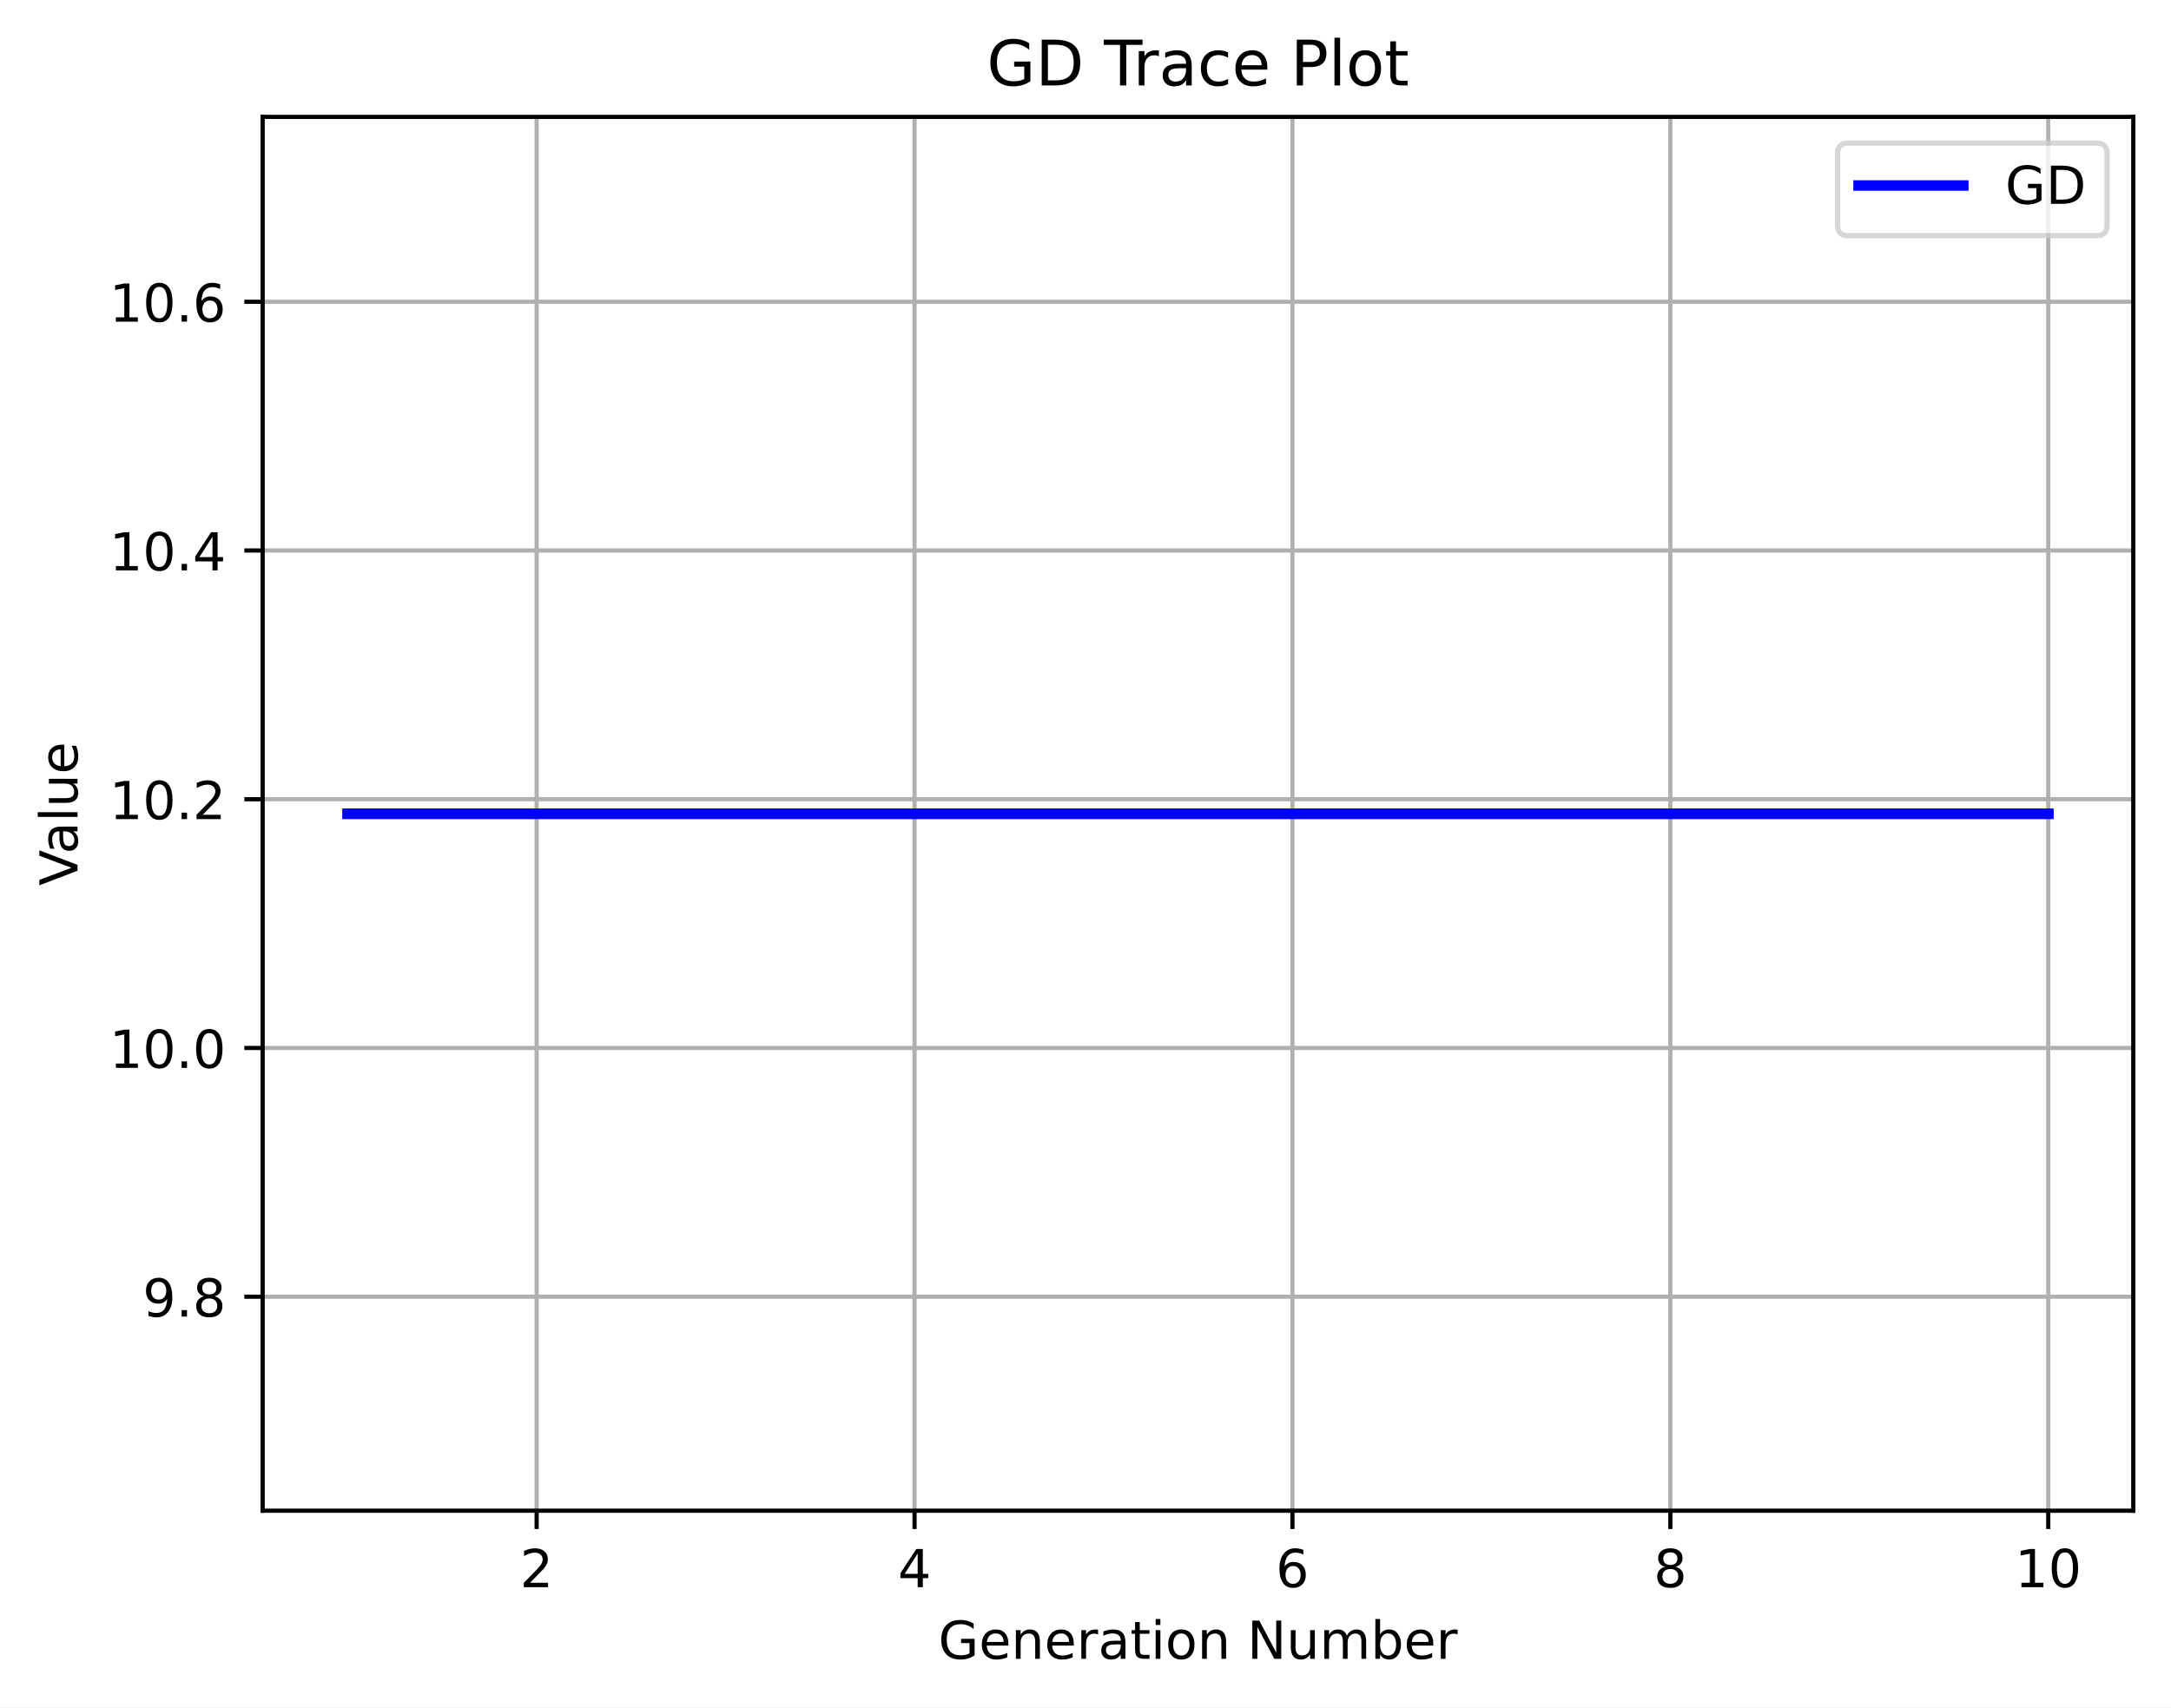
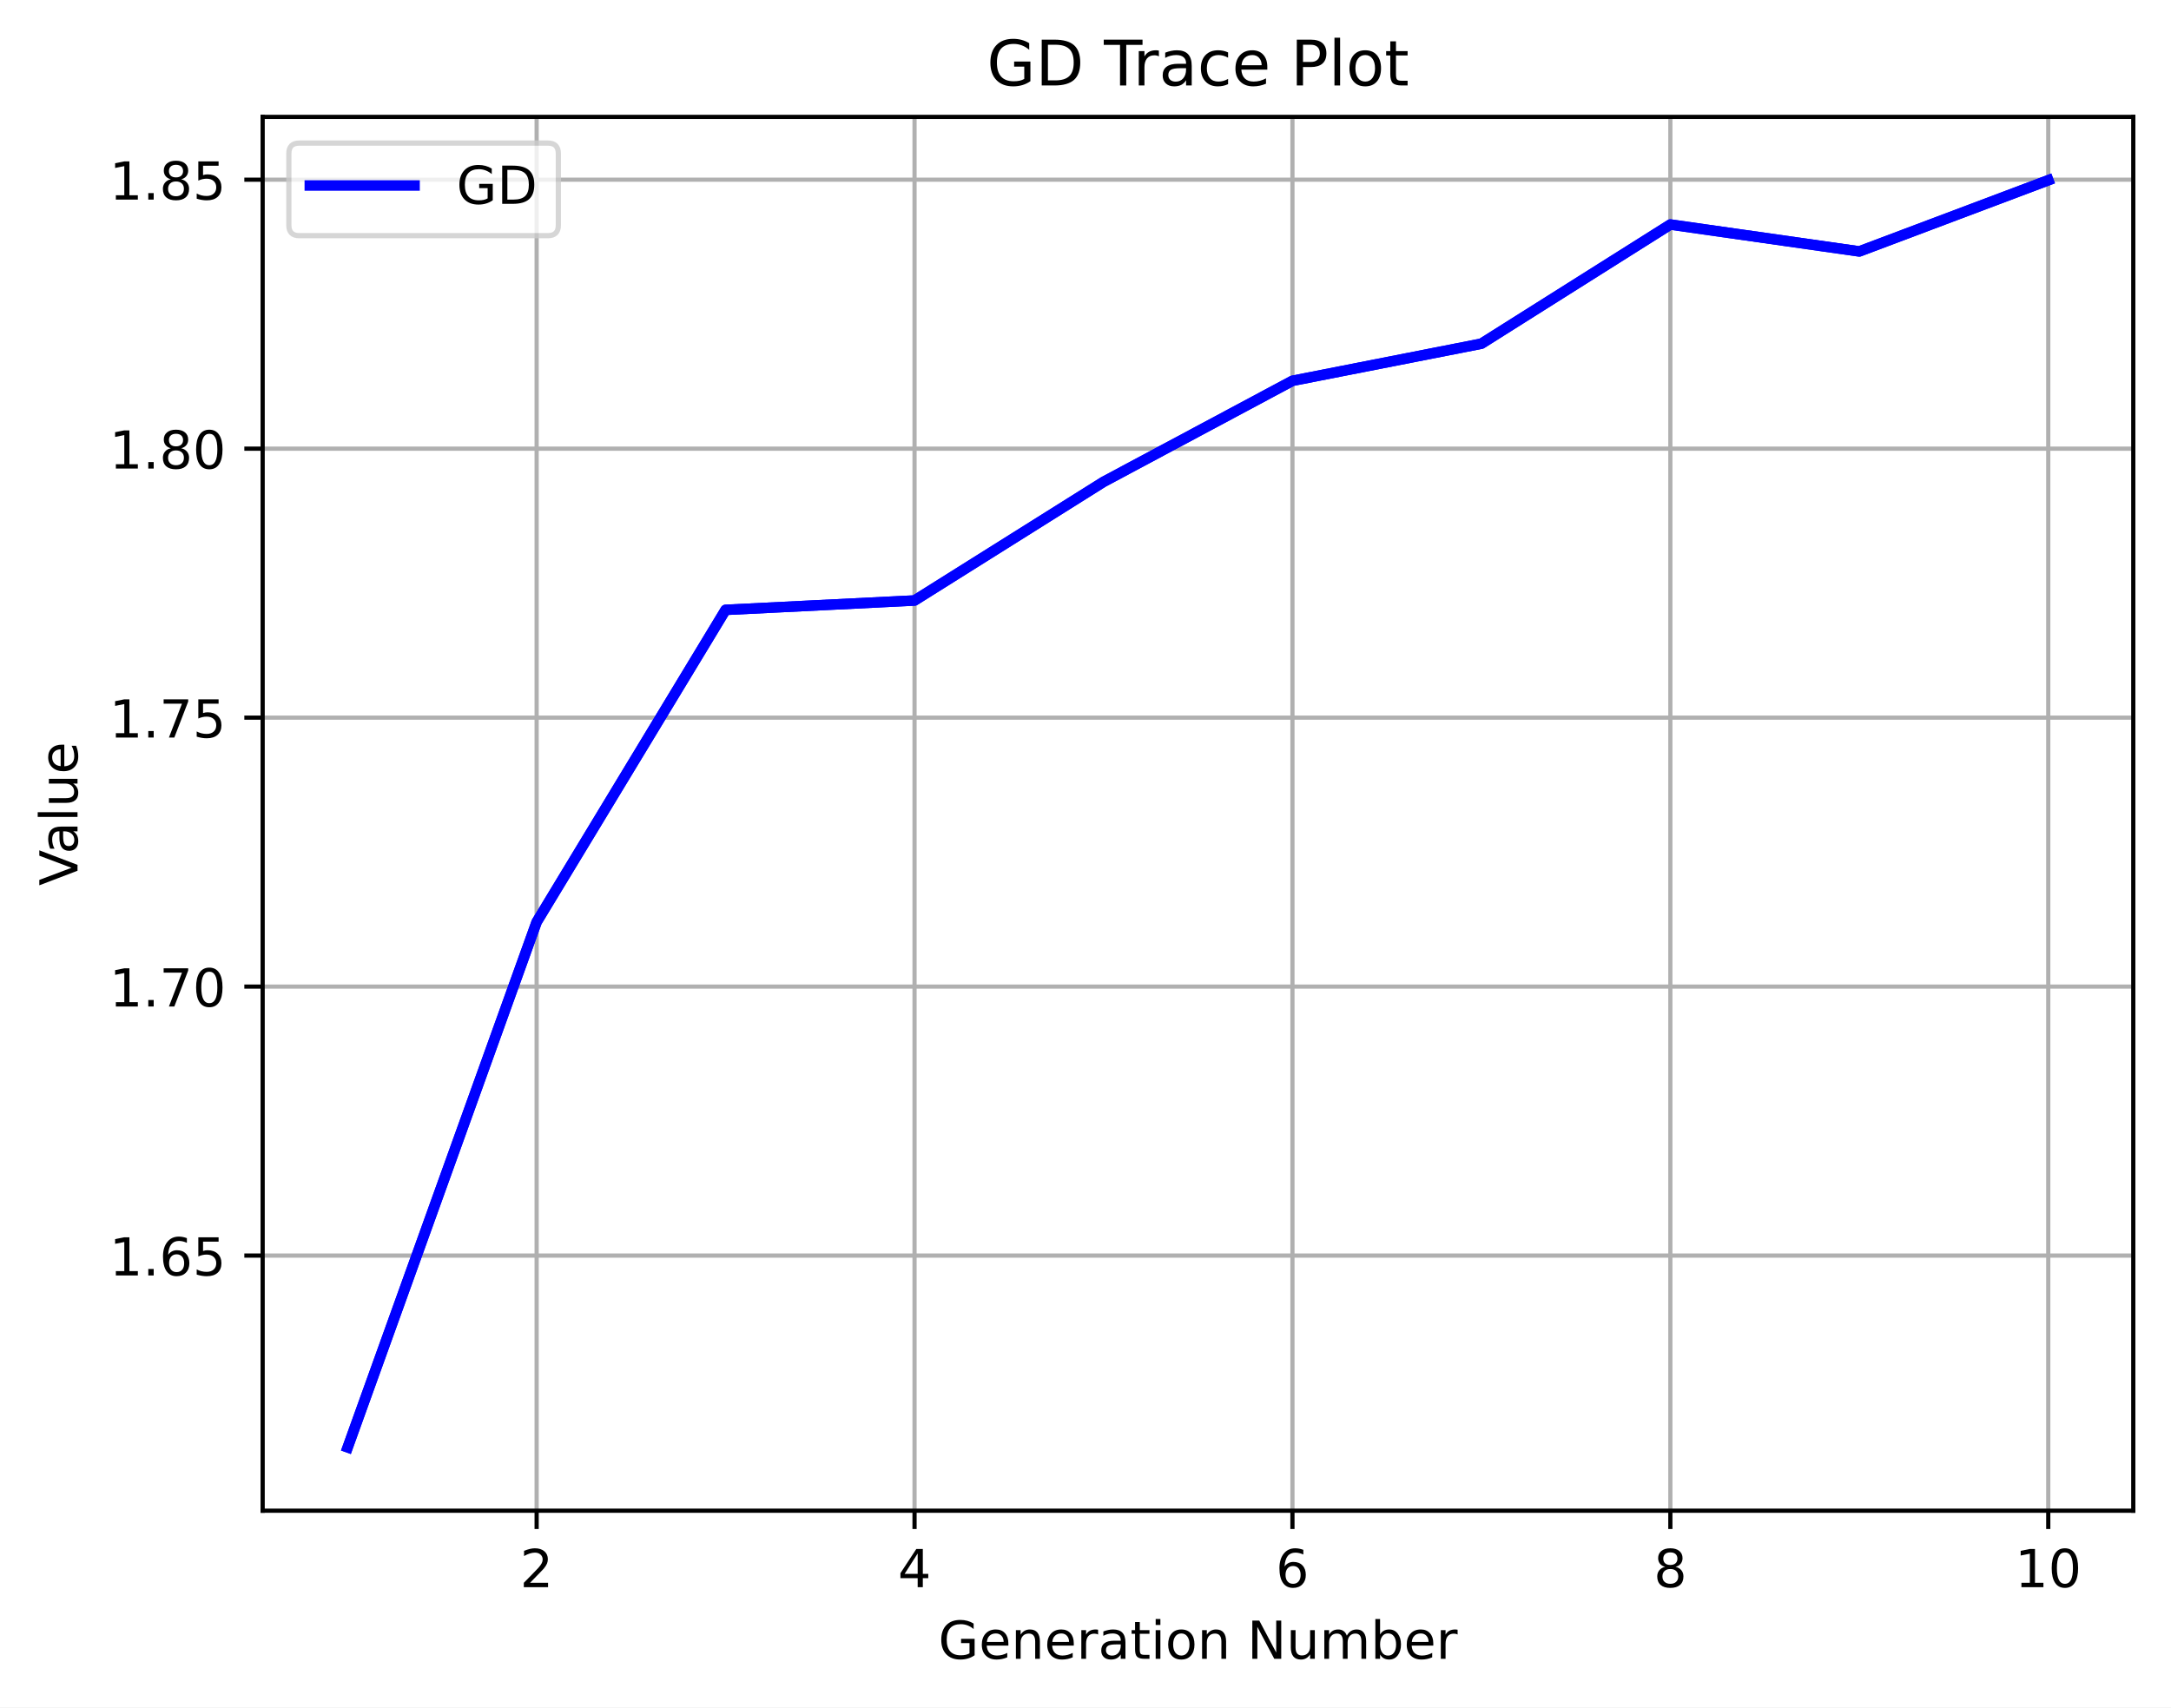
<svg xmlns="http://www.w3.org/2000/svg" xmlns:xlink="http://www.w3.org/1999/xlink" width="414.464pt" height="325.986pt" viewBox="0 0 414.464 325.986" version="1.1">
  <defs>
    <style type="text/css">*{stroke-linejoin: round; stroke-linecap: butt}</style>
  </defs>
  <g id="figure_1">
    <g id="patch_1">
      <path d="M 0 325.986  L 414.464 325.986  L 414.464 0  L 0 0  z " style="fill: #ffffff" />
    </g>
    <g id="axes_1">
      <g id="patch_2">
        <path d="M 50.144 288.43  L 407.264 288.43  L 407.264 22.318  L 50.144 22.318  z " style="fill: #ffffff" />
      </g>
      <g id="matplotlib.axis_1">
        <g id="xtick_1">
          <g id="line2d_1">
-             <path d="M 102.449 288.43  L 102.449 22.318  " clip-path="url(#p8f42a5bb50)" style="fill: none; stroke: #b0b0b0; stroke-width: 0.8; stroke-linecap: square" />
+             <path d="M 102.449 288.43  L 102.449 22.318  " clip-path="url(#pdd7e6f0231)" style="fill: none; stroke: #b0b0b0; stroke-width: 0.8; stroke-linecap: square" />
          </g>
          <g id="line2d_2">
            <defs>
-               <path id="m4894491a53" d="M 0 0  L 0 3.5  " style="stroke: #000000; stroke-width: 0.8" />
+               <path id="mf5925a6f62" d="M 0 0  L 0 3.5  " style="stroke: #000000; stroke-width: 0.8" />
            </defs>
            <g>
-               <use xlink:href="#m4894491a53" x="102.449" y="288.43" style="stroke: #000000; stroke-width: 0.8" />
+               <use xlink:href="#mf5925a6f62" x="102.449" y="288.43" style="stroke: #000000; stroke-width: 0.8" />
            </g>
          </g>
          <g id="text_1">
            <g transform="translate(99.26796 303.0286)scale(0.1 -0.1)">
              <defs>
                <path id="DejaVuSans-32" d="M 1228 531  L 3431 531  L 3431 0  L 469 0  L 469 531  Q 828 903 1448 1529  Q 2069 2156 2228 2338  Q 2531 2678 2651 2914  Q 2772 3150 2772 3378  Q 2772 3750 2511 3984  Q 2250 4219 1831 4219  Q 1534 4219 1204 4116  Q 875 4013 500 3803  L 500 4441  Q 881 4594 1212 4672  Q 1544 4750 1819 4750  Q 2544 4750 2975 4387  Q 3406 4025 3406 3419  Q 3406 3131 3298 2873  Q 3191 2616 2906 2266  Q 2828 2175 2409 1742  Q 1991 1309 1228 531  z " transform="scale(0.015625)" />
              </defs>
              <use xlink:href="#DejaVuSans-32" />
            </g>
          </g>
        </g>
        <g id="xtick_2">
          <g id="line2d_3">
-             <path d="M 174.595 288.43  L 174.595 22.318  " clip-path="url(#p8f42a5bb50)" style="fill: none; stroke: #b0b0b0; stroke-width: 0.8; stroke-linecap: square" />
+             <path d="M 174.595 288.43  L 174.595 22.318  " clip-path="url(#pdd7e6f0231)" style="fill: none; stroke: #b0b0b0; stroke-width: 0.8; stroke-linecap: square" />
          </g>
          <g id="line2d_4">
            <g>
-               <use xlink:href="#m4894491a53" x="174.595" y="288.43" style="stroke: #000000; stroke-width: 0.8" />
+               <use xlink:href="#mf5925a6f62" x="174.595" y="288.43" style="stroke: #000000; stroke-width: 0.8" />
            </g>
          </g>
          <g id="text_2">
            <g transform="translate(171.4134 303.0286)scale(0.1 -0.1)">
              <defs>
                <path id="DejaVuSans-34" d="M 2419 4116  L 825 1625  L 2419 1625  L 2419 4116  z M 2253 4666  L 3047 4666  L 3047 1625  L 3713 1625  L 3713 1100  L 3047 1100  L 3047 0  L 2419 0  L 2419 1100  L 313 1100  L 313 1709  L 2253 4666  z " transform="scale(0.015625)" />
              </defs>
              <use xlink:href="#DejaVuSans-34" />
            </g>
          </g>
        </g>
        <g id="xtick_3">
          <g id="line2d_5">
-             <path d="M 246.74 288.43  L 246.74 22.318  " clip-path="url(#p8f42a5bb50)" style="fill: none; stroke: #b0b0b0; stroke-width: 0.8; stroke-linecap: square" />
+             <path d="M 246.74 288.43  L 246.74 22.318  " clip-path="url(#pdd7e6f0231)" style="fill: none; stroke: #b0b0b0; stroke-width: 0.8; stroke-linecap: square" />
          </g>
          <g id="line2d_6">
            <g>
-               <use xlink:href="#m4894491a53" x="246.74" y="288.43" style="stroke: #000000; stroke-width: 0.8" />
+               <use xlink:href="#mf5925a6f62" x="246.74" y="288.43" style="stroke: #000000; stroke-width: 0.8" />
            </g>
          </g>
          <g id="text_3">
            <g transform="translate(243.5589 303.0286)scale(0.1 -0.1)">
              <defs>
                <path id="DejaVuSans-36" d="M 2113 2584  Q 1688 2584 1439 2293  Q 1191 2003 1191 1497  Q 1191 994 1439 701  Q 1688 409 2113 409  Q 2538 409 2786 701  Q 3034 994 3034 1497  Q 3034 2003 2786 2293  Q 2538 2584 2113 2584  z M 3366 4563  L 3366 3988  Q 3128 4100 2886 4159  Q 2644 4219 2406 4219  Q 1781 4219 1451 3797  Q 1122 3375 1075 2522  Q 1259 2794 1537 2939  Q 1816 3084 2150 3084  Q 2853 3084 3261 2657  Q 3669 2231 3669 1497  Q 3669 778 3244 343  Q 2819 -91 2113 -91  Q 1303 -91 875 529  Q 447 1150 447 2328  Q 447 3434 972 4092  Q 1497 4750 2381 4750  Q 2619 4750 2861 4703  Q 3103 4656 3366 4563  z " transform="scale(0.015625)" />
              </defs>
              <use xlink:href="#DejaVuSans-36" />
            </g>
          </g>
        </g>
        <g id="xtick_4">
          <g id="line2d_7">
-             <path d="M 318.886 288.43  L 318.886 22.318  " clip-path="url(#p8f42a5bb50)" style="fill: none; stroke: #b0b0b0; stroke-width: 0.8; stroke-linecap: square" />
+             <path d="M 318.886 288.43  L 318.886 22.318  " clip-path="url(#pdd7e6f0231)" style="fill: none; stroke: #b0b0b0; stroke-width: 0.8; stroke-linecap: square" />
          </g>
          <g id="line2d_8">
            <g>
-               <use xlink:href="#m4894491a53" x="318.886" y="288.43" style="stroke: #000000; stroke-width: 0.8" />
+               <use xlink:href="#mf5925a6f62" x="318.886" y="288.43" style="stroke: #000000; stroke-width: 0.8" />
            </g>
          </g>
          <g id="text_4">
            <g transform="translate(315.7043 303.0286)scale(0.1 -0.1)">
              <defs>
                <path id="DejaVuSans-38" d="M 2034 2216  Q 1584 2216 1326 1975  Q 1069 1734 1069 1313  Q 1069 891 1326 650  Q 1584 409 2034 409  Q 2484 409 2743 651  Q 3003 894 3003 1313  Q 3003 1734 2745 1975  Q 2488 2216 2034 2216  z M 1403 2484  Q 997 2584 770 2862  Q 544 3141 544 3541  Q 544 4100 942 4425  Q 1341 4750 2034 4750  Q 2731 4750 3128 4425  Q 3525 4100 3525 3541  Q 3525 3141 3298 2862  Q 3072 2584 2669 2484  Q 3125 2378 3379 2068  Q 3634 1759 3634 1313  Q 3634 634 3220 271  Q 2806 -91 2034 -91  Q 1263 -91 848 271  Q 434 634 434 1313  Q 434 1759 690 2068  Q 947 2378 1403 2484  z M 1172 3481  Q 1172 3119 1398 2916  Q 1625 2713 2034 2713  Q 2441 2713 2670 2916  Q 2900 3119 2900 3481  Q 2900 3844 2670 4047  Q 2441 4250 2034 4250  Q 1625 4250 1398 4047  Q 1172 3844 1172 3481  z " transform="scale(0.015625)" />
              </defs>
              <use xlink:href="#DejaVuSans-38" />
            </g>
          </g>
        </g>
        <g id="xtick_5">
          <g id="line2d_9">
-             <path d="M 391.031 288.43  L 391.031 22.318  " clip-path="url(#p8f42a5bb50)" style="fill: none; stroke: #b0b0b0; stroke-width: 0.8; stroke-linecap: square" />
+             <path d="M 391.031 288.43  L 391.031 22.318  " clip-path="url(#pdd7e6f0231)" style="fill: none; stroke: #b0b0b0; stroke-width: 0.8; stroke-linecap: square" />
          </g>
          <g id="line2d_10">
            <g>
-               <use xlink:href="#m4894491a53" x="391.031" y="288.43" style="stroke: #000000; stroke-width: 0.8" />
+               <use xlink:href="#mf5925a6f62" x="391.031" y="288.43" style="stroke: #000000; stroke-width: 0.8" />
            </g>
          </g>
          <g id="text_5">
            <g transform="translate(384.6685 303.0286)scale(0.1 -0.1)">
              <defs>
                <path id="DejaVuSans-31" d="M 794 531  L 1825 531  L 1825 4091  L 703 3866  L 703 4441  L 1819 4666  L 2450 4666  L 2450 531  L 3481 531  L 3481 0  L 794 0  L 794 531  z " transform="scale(0.015625)" />
                <path id="DejaVuSans-30" d="M 2034 4250  Q 1547 4250 1301 3770  Q 1056 3291 1056 2328  Q 1056 1369 1301 889  Q 1547 409 2034 409  Q 2525 409 2770 889  Q 3016 1369 3016 2328  Q 3016 3291 2770 3770  Q 2525 4250 2034 4250  z M 2034 4750  Q 2819 4750 3233 4129  Q 3647 3509 3647 2328  Q 3647 1150 3233 529  Q 2819 -91 2034 -91  Q 1250 -91 836 529  Q 422 1150 422 2328  Q 422 3509 836 4129  Q 1250 4750 2034 4750  z " transform="scale(0.015625)" />
              </defs>
              <use xlink:href="#DejaVuSans-31" />
              <use xlink:href="#DejaVuSans-30" x="63.623" />
            </g>
          </g>
        </g>
        <g id="text_6">
          <g transform="translate(179.1358 316.7067)scale(0.1 -0.1)">
            <defs>
              <path id="DejaVuSans-47" d="M 3809 666  L 3809 1919  L 2778 1919  L 2778 2438  L 4434 2438  L 4434 434  Q 4069 175 3628 42  Q 3188 -91 2688 -91  Q 1594 -91 976 548  Q 359 1188 359 2328  Q 359 3472 976 4111  Q 1594 4750 2688 4750  Q 3144 4750 3555 4637  Q 3966 4525 4313 4306  L 4313 3634  Q 3963 3931 3569 4081  Q 3175 4231 2741 4231  Q 1884 4231 1454 3753  Q 1025 3275 1025 2328  Q 1025 1384 1454 906  Q 1884 428 2741 428  Q 3075 428 3337 486  Q 3600 544 3809 666  z " transform="scale(0.015625)" />
              <path id="DejaVuSans-65" d="M 3597 1894  L 3597 1613  L 953 1613  Q 991 1019 1311 708  Q 1631 397 2203 397  Q 2534 397 2845 478  Q 3156 559 3463 722  L 3463 178  Q 3153 47 2828 -22  Q 2503 -91 2169 -91  Q 1331 -91 842 396  Q 353 884 353 1716  Q 353 2575 817 3079  Q 1281 3584 2069 3584  Q 2775 3584 3186 3129  Q 3597 2675 3597 1894  z M 3022 2063  Q 3016 2534 2758 2815  Q 2500 3097 2075 3097  Q 1594 3097 1305 2825  Q 1016 2553 972 2059  L 3022 2063  z " transform="scale(0.015625)" />
              <path id="DejaVuSans-6e" d="M 3513 2113  L 3513 0  L 2938 0  L 2938 2094  Q 2938 2591 2744 2837  Q 2550 3084 2163 3084  Q 1697 3084 1428 2787  Q 1159 2491 1159 1978  L 1159 0  L 581 0  L 581 3500  L 1159 3500  L 1159 2956  Q 1366 3272 1645 3428  Q 1925 3584 2291 3584  Q 2894 3584 3203 3211  Q 3513 2838 3513 2113  z " transform="scale(0.015625)" />
              <path id="DejaVuSans-72" d="M 2631 2963  Q 2534 3019 2420 3045  Q 2306 3072 2169 3072  Q 1681 3072 1420 2755  Q 1159 2438 1159 1844  L 1159 0  L 581 0  L 581 3500  L 1159 3500  L 1159 2956  Q 1341 3275 1631 3429  Q 1922 3584 2338 3584  Q 2397 3584 2469 3576  Q 2541 3569 2628 3553  L 2631 2963  z " transform="scale(0.015625)" />
              <path id="DejaVuSans-61" d="M 2194 1759  Q 1497 1759 1228 1600  Q 959 1441 959 1056  Q 959 750 1161 570  Q 1363 391 1709 391  Q 2188 391 2477 730  Q 2766 1069 2766 1631  L 2766 1759  L 2194 1759  z M 3341 1997  L 3341 0  L 2766 0  L 2766 531  Q 2569 213 2275 61  Q 1981 -91 1556 -91  Q 1019 -91 701 211  Q 384 513 384 1019  Q 384 1609 779 1909  Q 1175 2209 1959 2209  L 2766 2209  L 2766 2266  Q 2766 2663 2505 2880  Q 2244 3097 1772 3097  Q 1472 3097 1187 3025  Q 903 2953 641 2809  L 641 3341  Q 956 3463 1253 3523  Q 1550 3584 1831 3584  Q 2591 3584 2966 3190  Q 3341 2797 3341 1997  z " transform="scale(0.015625)" />
              <path id="DejaVuSans-74" d="M 1172 4494  L 1172 3500  L 2356 3500  L 2356 3053  L 1172 3053  L 1172 1153  Q 1172 725 1289 603  Q 1406 481 1766 481  L 2356 481  L 2356 0  L 1766 0  Q 1100 0 847 248  Q 594 497 594 1153  L 594 3053  L 172 3053  L 172 3500  L 594 3500  L 594 4494  L 1172 4494  z " transform="scale(0.015625)" />
              <path id="DejaVuSans-69" d="M 603 3500  L 1178 3500  L 1178 0  L 603 0  L 603 3500  z M 603 4863  L 1178 4863  L 1178 4134  L 603 4134  L 603 4863  z " transform="scale(0.015625)" />
              <path id="DejaVuSans-6f" d="M 1959 3097  Q 1497 3097 1228 2736  Q 959 2375 959 1747  Q 959 1119 1226 758  Q 1494 397 1959 397  Q 2419 397 2687 759  Q 2956 1122 2956 1747  Q 2956 2369 2687 2733  Q 2419 3097 1959 3097  z M 1959 3584  Q 2709 3584 3137 3096  Q 3566 2609 3566 1747  Q 3566 888 3137 398  Q 2709 -91 1959 -91  Q 1206 -91 779 398  Q 353 888 353 1747  Q 353 2609 779 3096  Q 1206 3584 1959 3584  z " transform="scale(0.015625)" />
              <path id="DejaVuSans-20" transform="scale(0.015625)" />
              <path id="DejaVuSans-4e" d="M 628 4666  L 1478 4666  L 3547 763  L 3547 4666  L 4159 4666  L 4159 0  L 3309 0  L 1241 3903  L 1241 0  L 628 0  L 628 4666  z " transform="scale(0.015625)" />
              <path id="DejaVuSans-75" d="M 544 1381  L 544 3500  L 1119 3500  L 1119 1403  Q 1119 906 1312 657  Q 1506 409 1894 409  Q 2359 409 2629 706  Q 2900 1003 2900 1516  L 2900 3500  L 3475 3500  L 3475 0  L 2900 0  L 2900 538  Q 2691 219 2414 64  Q 2138 -91 1772 -91  Q 1169 -91 856 284  Q 544 659 544 1381  z M 1991 3584  L 1991 3584  z " transform="scale(0.015625)" />
              <path id="DejaVuSans-6d" d="M 3328 2828  Q 3544 3216 3844 3400  Q 4144 3584 4550 3584  Q 5097 3584 5394 3201  Q 5691 2819 5691 2113  L 5691 0  L 5113 0  L 5113 2094  Q 5113 2597 4934 2840  Q 4756 3084 4391 3084  Q 3944 3084 3684 2787  Q 3425 2491 3425 1978  L 3425 0  L 2847 0  L 2847 2094  Q 2847 2600 2669 2842  Q 2491 3084 2119 3084  Q 1678 3084 1418 2786  Q 1159 2488 1159 1978  L 1159 0  L 581 0  L 581 3500  L 1159 3500  L 1159 2956  Q 1356 3278 1631 3431  Q 1906 3584 2284 3584  Q 2666 3584 2933 3390  Q 3200 3197 3328 2828  z " transform="scale(0.015625)" />
              <path id="DejaVuSans-62" d="M 3116 1747  Q 3116 2381 2855 2742  Q 2594 3103 2138 3103  Q 1681 3103 1420 2742  Q 1159 2381 1159 1747  Q 1159 1113 1420 752  Q 1681 391 2138 391  Q 2594 391 2855 752  Q 3116 1113 3116 1747  z M 1159 2969  Q 1341 3281 1617 3432  Q 1894 3584 2278 3584  Q 2916 3584 3314 3078  Q 3713 2572 3713 1747  Q 3713 922 3314 415  Q 2916 -91 2278 -91  Q 1894 -91 1617 61  Q 1341 213 1159 525  L 1159 0  L 581 0  L 581 4863  L 1159 4863  L 1159 2969  z " transform="scale(0.015625)" />
            </defs>
            <use xlink:href="#DejaVuSans-47" />
            <use xlink:href="#DejaVuSans-65" x="77.49" />
            <use xlink:href="#DejaVuSans-6e" x="139.014" />
            <use xlink:href="#DejaVuSans-65" x="202.393" />
            <use xlink:href="#DejaVuSans-72" x="263.916" />
            <use xlink:href="#DejaVuSans-61" x="305.029" />
            <use xlink:href="#DejaVuSans-74" x="366.309" />
            <use xlink:href="#DejaVuSans-69" x="405.518" />
            <use xlink:href="#DejaVuSans-6f" x="433.301" />
            <use xlink:href="#DejaVuSans-6e" x="494.482" />
            <use xlink:href="#DejaVuSans-20" x="557.861" />
            <use xlink:href="#DejaVuSans-4e" x="589.648" />
            <use xlink:href="#DejaVuSans-75" x="664.453" />
            <use xlink:href="#DejaVuSans-6d" x="727.832" />
            <use xlink:href="#DejaVuSans-62" x="825.244" />
            <use xlink:href="#DejaVuSans-65" x="888.721" />
            <use xlink:href="#DejaVuSans-72" x="950.244" />
          </g>
        </g>
      </g>
      <g id="matplotlib.axis_2">
        <g id="ytick_1">
          <g id="line2d_11">
-             <path d="M 50.144 247.573  L 407.264 247.573  " clip-path="url(#p8f42a5bb50)" style="fill: none; stroke: #b0b0b0; stroke-width: 0.8; stroke-linecap: square" />
+             <path d="M 50.144 239.72  L 407.264 239.72  " clip-path="url(#pdd7e6f0231)" style="fill: none; stroke: #b0b0b0; stroke-width: 0.8; stroke-linecap: square" />
          </g>
          <g id="line2d_12">
            <defs>
-               <path id="m0058a2e024" d="M 0 0  L -3.5 0  " style="stroke: #000000; stroke-width: 0.8" />
+               <path id="md9fd6c7262" d="M 0 0  L -3.5 0  " style="stroke: #000000; stroke-width: 0.8" />
            </defs>
            <g>
-               <use xlink:href="#m0058a2e024" x="50.144" y="247.573" style="stroke: #000000; stroke-width: 0.8" />
+               <use xlink:href="#md9fd6c7262" x="50.144" y="239.72" style="stroke: #000000; stroke-width: 0.8" />
            </g>
          </g>
          <g id="text_7">
-             <g transform="translate(27.24063 251.3724)scale(0.1 -0.1)">
-               <defs>
-                 <path id="DejaVuSans-39" d="M 703 97  L 703 672  Q 941 559 1184 500  Q 1428 441 1663 441  Q 2288 441 2617 861  Q 2947 1281 2994 2138  Q 2813 1869 2534 1725  Q 2256 1581 1919 1581  Q 1219 1581 811 2004  Q 403 2428 403 3163  Q 403 3881 828 4315  Q 1253 4750 1959 4750  Q 2769 4750 3195 4129  Q 3622 3509 3622 2328  Q 3622 1225 3098 567  Q 2575 -91 1691 -91  Q 1453 -91 1209 -44  Q 966 3 703 97  z M 1959 2075  Q 2384 2075 2632 2365  Q 2881 2656 2881 3163  Q 2881 3666 2632 3958  Q 2384 4250 1959 4250  Q 1534 4250 1286 3958  Q 1038 3666 1038 3163  Q 1038 2656 1286 2365  Q 1534 2075 1959 2075  z " transform="scale(0.015625)" />
+             <g transform="translate(20.87813 243.519)scale(0.1 -0.1)">
+               <defs>
                <path id="DejaVuSans-2e" d="M 684 794  L 1344 794  L 1344 0  L 684 0  L 684 794  z " transform="scale(0.015625)" />
-               </defs>
-               <use xlink:href="#DejaVuSans-39" />
-               <use xlink:href="#DejaVuSans-2e" x="63.623" />
-               <use xlink:href="#DejaVuSans-38" x="95.41" />
+                 <path id="DejaVuSans-35" d="M 691 4666  L 3169 4666  L 3169 4134  L 1269 4134  L 1269 2991  Q 1406 3038 1543 3061  Q 1681 3084 1819 3084  Q 2600 3084 3056 2656  Q 3513 2228 3513 1497  Q 3513 744 3044 326  Q 2575 -91 1722 -91  Q 1428 -91 1123 -41  Q 819 9 494 109  L 494 744  Q 775 591 1075 516  Q 1375 441 1709 441  Q 2250 441 2565 725  Q 2881 1009 2881 1497  Q 2881 1984 2565 2268  Q 2250 2553 1709 2553  Q 1456 2553 1204 2497  Q 953 2441 691 2322  L 691 4666  z " transform="scale(0.015625)" />
+               </defs>
+               <use xlink:href="#DejaVuSans-31" />
+               <use xlink:href="#DejaVuSans-2e" x="63.623" />
+               <use xlink:href="#DejaVuSans-36" x="95.41" />
+               <use xlink:href="#DejaVuSans-35" x="159.033" />
            </g>
          </g>
        </g>
        <g id="ytick_2">
          <g id="line2d_13">
-             <path d="M 50.144 200.083  L 407.264 200.083  " clip-path="url(#p8f42a5bb50)" style="fill: none; stroke: #b0b0b0; stroke-width: 0.8; stroke-linecap: square" />
+             <path d="M 50.144 188.367  L 407.264 188.367  " clip-path="url(#pdd7e6f0231)" style="fill: none; stroke: #b0b0b0; stroke-width: 0.8; stroke-linecap: square" />
          </g>
          <g id="line2d_14">
            <g>
-               <use xlink:href="#m0058a2e024" x="50.144" y="200.083" style="stroke: #000000; stroke-width: 0.8" />
+               <use xlink:href="#md9fd6c7262" x="50.144" y="188.367" style="stroke: #000000; stroke-width: 0.8" />
            </g>
          </g>
          <g id="text_8">
-             <g transform="translate(20.87813 203.8826)scale(0.1 -0.1)">
-               <use xlink:href="#DejaVuSans-31" />
-               <use xlink:href="#DejaVuSans-30" x="63.623" />
-               <use xlink:href="#DejaVuSans-2e" x="127.246" />
+             <g transform="translate(20.87813 192.166)scale(0.1 -0.1)">
+               <defs>
+                 <path id="DejaVuSans-37" d="M 525 4666  L 3525 4666  L 3525 4397  L 1831 0  L 1172 0  L 2766 4134  L 525 4134  L 525 4666  z " transform="scale(0.015625)" />
+               </defs>
+               <use xlink:href="#DejaVuSans-31" />
+               <use xlink:href="#DejaVuSans-2e" x="63.623" />
+               <use xlink:href="#DejaVuSans-37" x="95.41" />
              <use xlink:href="#DejaVuSans-30" x="159.033" />
            </g>
          </g>
        </g>
        <g id="ytick_3">
          <g id="line2d_15">
-             <path d="M 50.144 152.594  L 407.264 152.594  " clip-path="url(#p8f42a5bb50)" style="fill: none; stroke: #b0b0b0; stroke-width: 0.8; stroke-linecap: square" />
+             <path d="M 50.144 137.014  L 407.264 137.014  " clip-path="url(#pdd7e6f0231)" style="fill: none; stroke: #b0b0b0; stroke-width: 0.8; stroke-linecap: square" />
          </g>
          <g id="line2d_16">
            <g>
-               <use xlink:href="#m0058a2e024" x="50.144" y="152.594" style="stroke: #000000; stroke-width: 0.8" />
+               <use xlink:href="#md9fd6c7262" x="50.144" y="137.014" style="stroke: #000000; stroke-width: 0.8" />
            </g>
          </g>
          <g id="text_9">
-             <g transform="translate(20.87813 156.3928)scale(0.1 -0.1)">
-               <use xlink:href="#DejaVuSans-31" />
-               <use xlink:href="#DejaVuSans-30" x="63.623" />
-               <use xlink:href="#DejaVuSans-2e" x="127.246" />
-               <use xlink:href="#DejaVuSans-32" x="159.033" />
+             <g transform="translate(20.87813 140.813)scale(0.1 -0.1)">
+               <use xlink:href="#DejaVuSans-31" />
+               <use xlink:href="#DejaVuSans-2e" x="63.623" />
+               <use xlink:href="#DejaVuSans-37" x="95.41" />
+               <use xlink:href="#DejaVuSans-35" x="159.033" />
            </g>
          </g>
        </g>
        <g id="ytick_4">
          <g id="line2d_17">
-             <path d="M 50.144 105.104  L 407.264 105.104  " clip-path="url(#p8f42a5bb50)" style="fill: none; stroke: #b0b0b0; stroke-width: 0.8; stroke-linecap: square" />
+             <path d="M 50.144 85.661  L 407.264 85.661  " clip-path="url(#pdd7e6f0231)" style="fill: none; stroke: #b0b0b0; stroke-width: 0.8; stroke-linecap: square" />
          </g>
          <g id="line2d_18">
            <g>
-               <use xlink:href="#m0058a2e024" x="50.144" y="105.104" style="stroke: #000000; stroke-width: 0.8" />
+               <use xlink:href="#md9fd6c7262" x="50.144" y="85.661" style="stroke: #000000; stroke-width: 0.8" />
            </g>
          </g>
          <g id="text_10">
-             <g transform="translate(20.87813 108.903)scale(0.1 -0.1)">
-               <use xlink:href="#DejaVuSans-31" />
-               <use xlink:href="#DejaVuSans-30" x="63.623" />
-               <use xlink:href="#DejaVuSans-2e" x="127.246" />
-               <use xlink:href="#DejaVuSans-34" x="159.033" />
+             <g transform="translate(20.87813 89.46002)scale(0.1 -0.1)">
+               <use xlink:href="#DejaVuSans-31" />
+               <use xlink:href="#DejaVuSans-2e" x="63.623" />
+               <use xlink:href="#DejaVuSans-38" x="95.41" />
+               <use xlink:href="#DejaVuSans-30" x="159.033" />
            </g>
          </g>
        </g>
        <g id="ytick_5">
          <g id="line2d_19">
-             <path d="M 50.144 57.614  L 407.264 57.614  " clip-path="url(#p8f42a5bb50)" style="fill: none; stroke: #b0b0b0; stroke-width: 0.8; stroke-linecap: square" />
+             <path d="M 50.144 34.308  L 407.264 34.308  " clip-path="url(#pdd7e6f0231)" style="fill: none; stroke: #b0b0b0; stroke-width: 0.8; stroke-linecap: square" />
          </g>
          <g id="line2d_20">
            <g>
-               <use xlink:href="#m0058a2e024" x="50.144" y="57.614" style="stroke: #000000; stroke-width: 0.8" />
+               <use xlink:href="#md9fd6c7262" x="50.144" y="34.308" style="stroke: #000000; stroke-width: 0.8" />
            </g>
          </g>
          <g id="text_11">
-             <g transform="translate(20.87813 61.41314)scale(0.1 -0.1)">
-               <use xlink:href="#DejaVuSans-31" />
-               <use xlink:href="#DejaVuSans-30" x="63.623" />
-               <use xlink:href="#DejaVuSans-2e" x="127.246" />
-               <use xlink:href="#DejaVuSans-36" x="159.033" />
+             <g transform="translate(20.87813 38.10704)scale(0.1 -0.1)">
+               <use xlink:href="#DejaVuSans-31" />
+               <use xlink:href="#DejaVuSans-2e" x="63.623" />
+               <use xlink:href="#DejaVuSans-38" x="95.41" />
+               <use xlink:href="#DejaVuSans-35" x="159.033" />
            </g>
          </g>
        </g>
        <g id="text_12">
          <g transform="translate(14.79844 169.1054)rotate(-90)scale(0.1 -0.1)">
            <defs>
              <path id="DejaVuSans-56" d="M 1831 0  L 50 4666  L 709 4666  L 2188 738  L 3669 4666  L 4325 4666  L 2547 0  L 1831 0  z " transform="scale(0.015625)" />
              <path id="DejaVuSans-6c" d="M 603 4863  L 1178 4863  L 1178 0  L 603 0  L 603 4863  z " transform="scale(0.015625)" />
            </defs>
            <use xlink:href="#DejaVuSans-56" />
            <use xlink:href="#DejaVuSans-61" x="60.658" />
            <use xlink:href="#DejaVuSans-6c" x="121.938" />
            <use xlink:href="#DejaVuSans-75" x="149.721" />
            <use xlink:href="#DejaVuSans-65" x="213.1" />
          </g>
        </g>
      </g>
      <g id="line2d_21">
-         <path d="M 66.376 155.374  L 102.449 155.374  L 138.522 155.374  L 174.595 155.374  L 210.667 155.374  L 246.74 155.374  L 282.813 155.374  L 318.886 155.374  L 354.958 155.374  L 391.031 155.374  " clip-path="url(#p8f42a5bb50)" style="fill: none; stroke: #0000ff; stroke-width: 2; stroke-linecap: square" />
+         <path d="M 66.376 276.334  L 102.449 176.043  L 138.522 116.437  L 174.595 114.651  L 210.667 92.004  L 246.74 72.705  L 282.813 65.617  L 318.886 42.868  L 354.958 48.002  L 391.031 34.414  " clip-path="url(#pdd7e6f0231)" style="fill: none; stroke: #0000ff; stroke-width: 2; stroke-linecap: square" />
      </g>
      <g id="line2d_22">
-         <path d="M 66.376 155.374  L 102.449 155.374  L 138.522 155.374  L 174.595 155.374  L 210.667 155.374  L 246.74 155.374  L 282.813 155.374  L 318.886 155.374  L 354.958 155.374  L 391.031 155.374  " clip-path="url(#p8f42a5bb50)" style="fill: none; stroke: #0000ff; stroke-width: 2; stroke-linecap: square" />
+         <path d="M 66.376 276.334  L 102.449 176.043  L 138.522 116.437  L 174.595 114.651  L 210.667 92.004  L 246.74 72.705  L 282.813 65.617  L 318.886 42.868  L 354.958 48.002  L 391.031 34.414  " clip-path="url(#pdd7e6f0231)" style="fill: none; stroke: #0000ff; stroke-width: 2; stroke-linecap: square" />
      </g>
      <g id="patch_3">
        <path d="M 50.144 288.43  L 50.144 22.318  " style="fill: none; stroke: #000000; stroke-width: 0.8; stroke-linejoin: miter; stroke-linecap: square" />
      </g>
      <g id="patch_4">
        <path d="M 407.264 288.43  L 407.264 22.318  " style="fill: none; stroke: #000000; stroke-width: 0.8; stroke-linejoin: miter; stroke-linecap: square" />
      </g>
      <g id="patch_5">
        <path d="M 50.144 288.43  L 407.264 288.43  " style="fill: none; stroke: #000000; stroke-width: 0.8; stroke-linejoin: miter; stroke-linecap: square" />
      </g>
      <g id="patch_6">
        <path d="M 50.144 22.318  L 407.264 22.318  " style="fill: none; stroke: #000000; stroke-width: 0.8; stroke-linejoin: miter; stroke-linecap: square" />
      </g>
      <g id="text_13">
        <g transform="translate(188.3988 16.31812)scale(0.12 -0.12)">
          <defs>
            <path id="DejaVuSans-44" d="M 1259 4147  L 1259 519  L 2022 519  Q 2988 519 3436 956  Q 3884 1394 3884 2338  Q 3884 3275 3436 3711  Q 2988 4147 2022 4147  L 1259 4147  z M 628 4666  L 1925 4666  Q 3281 4666 3915 4102  Q 4550 3538 4550 2338  Q 4550 1131 3912 565  Q 3275 0 1925 0  L 628 0  L 628 4666  z " transform="scale(0.015625)" />
            <path id="DejaVuSans-54" d="M -19 4666  L 3928 4666  L 3928 4134  L 2272 4134  L 2272 0  L 1638 0  L 1638 4134  L -19 4134  L -19 4666  z " transform="scale(0.015625)" />
            <path id="DejaVuSans-63" d="M 3122 3366  L 3122 2828  Q 2878 2963 2633 3030  Q 2388 3097 2138 3097  Q 1578 3097 1268 2742  Q 959 2388 959 1747  Q 959 1106 1268 751  Q 1578 397 2138 397  Q 2388 397 2633 464  Q 2878 531 3122 666  L 3122 134  Q 2881 22 2623 -34  Q 2366 -91 2075 -91  Q 1284 -91 818 406  Q 353 903 353 1747  Q 353 2603 823 3093  Q 1294 3584 2113 3584  Q 2378 3584 2631 3529  Q 2884 3475 3122 3366  z " transform="scale(0.015625)" />
            <path id="DejaVuSans-50" d="M 1259 4147  L 1259 2394  L 2053 2394  Q 2494 2394 2734 2622  Q 2975 2850 2975 3272  Q 2975 3691 2734 3919  Q 2494 4147 2053 4147  L 1259 4147  z M 628 4666  L 2053 4666  Q 2838 4666 3239 4311  Q 3641 3956 3641 3272  Q 3641 2581 3239 2228  Q 2838 1875 2053 1875  L 1259 1875  L 1259 0  L 628 0  L 628 4666  z " transform="scale(0.015625)" />
          </defs>
          <use xlink:href="#DejaVuSans-47" />
          <use xlink:href="#DejaVuSans-44" x="77.49" />
          <use xlink:href="#DejaVuSans-20" x="154.492" />
          <use xlink:href="#DejaVuSans-54" x="186.279" />
          <use xlink:href="#DejaVuSans-72" x="232.613" />
          <use xlink:href="#DejaVuSans-61" x="273.727" />
          <use xlink:href="#DejaVuSans-63" x="335.006" />
          <use xlink:href="#DejaVuSans-65" x="389.986" />
          <use xlink:href="#DejaVuSans-20" x="451.51" />
          <use xlink:href="#DejaVuSans-50" x="483.297" />
          <use xlink:href="#DejaVuSans-6c" x="543.6" />
          <use xlink:href="#DejaVuSans-6f" x="571.383" />
          <use xlink:href="#DejaVuSans-74" x="632.564" />
        </g>
      </g>
      <g id="legend_1">
        <g id="patch_7">
-           <path d="M 352.815 44.996  L 400.264 44.996  Q 402.264 44.996 402.264 42.996  L 402.264 29.318  Q 402.264 27.318 400.264 27.318  L 352.815 27.318  Q 350.815 27.318 350.815 29.318  L 350.815 42.996  Q 350.815 44.996 352.815 44.996  z " style="fill: #ffffff; opacity: 0.8; stroke: #cccccc; stroke-linejoin: miter" />
+           <path d="M 57.144 44.996  L 104.592 44.996  Q 106.592 44.996 106.592 42.996  L 106.592 29.318  Q 106.592 27.318 104.592 27.318  L 57.144 27.318  Q 55.144 27.318 55.144 29.318  L 55.144 42.996  Q 55.144 44.996 57.144 44.996  z " style="fill: #ffffff; opacity: 0.8; stroke: #cccccc; stroke-linejoin: miter" />
        </g>
        <g id="line2d_23">
-           <path d="M 354.815 35.417  L 364.815 35.417  L 374.815 35.417  " style="fill: none; stroke: #0000ff; stroke-width: 2; stroke-linecap: square" />
+           <path d="M 59.144 35.417  L 69.144 35.417  L 79.144 35.417  " style="fill: none; stroke: #0000ff; stroke-width: 2; stroke-linecap: square" />
        </g>
        <g id="text_14">
-           <g transform="translate(382.8153 38.91656)scale(0.1 -0.1)">
+           <g transform="translate(87.14375 38.91656)scale(0.1 -0.1)">
            <use xlink:href="#DejaVuSans-47" />
            <use xlink:href="#DejaVuSans-44" x="77.49" />
          </g>
        </g>
      </g>
    </g>
  </g>
  <defs>
-     <clipPath id="p8f42a5bb50">
+     <clipPath id="pdd7e6f0231">
      <rect x="50.144" y="22.318" width="357.12" height="266.112" />
    </clipPath>
  </defs>
</svg>
